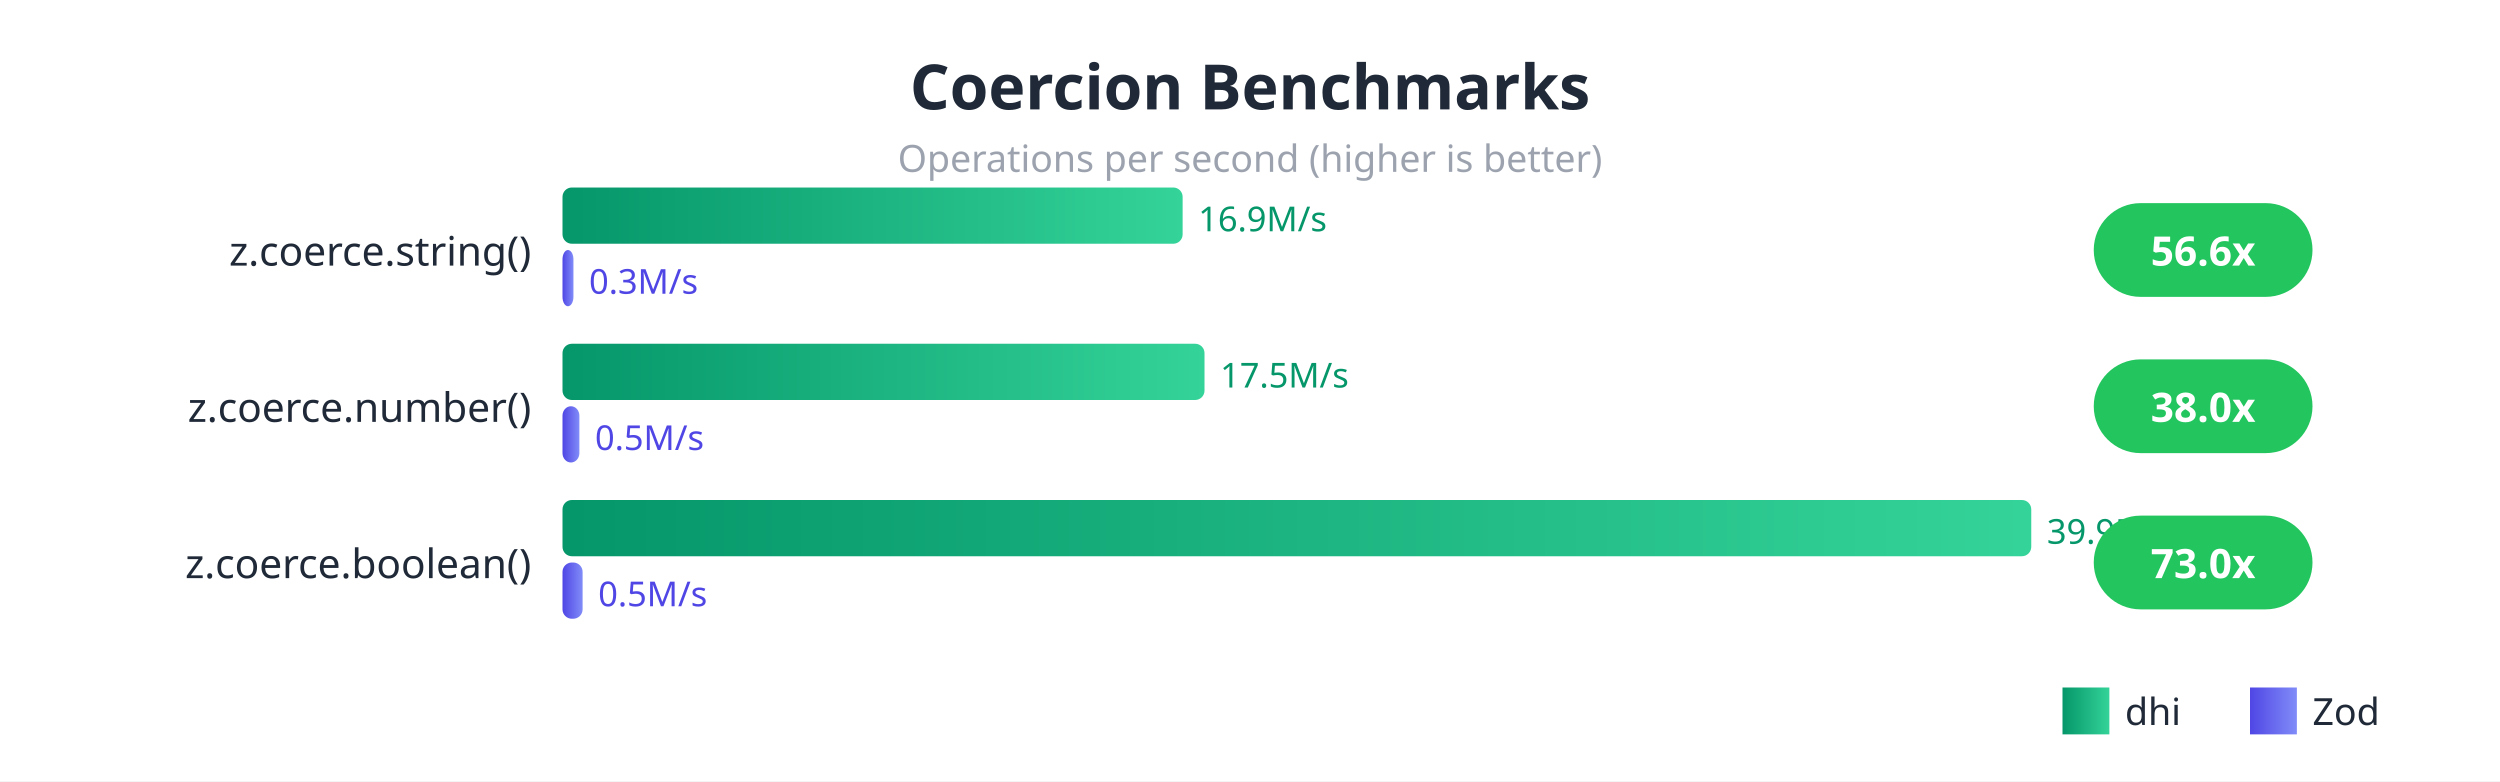
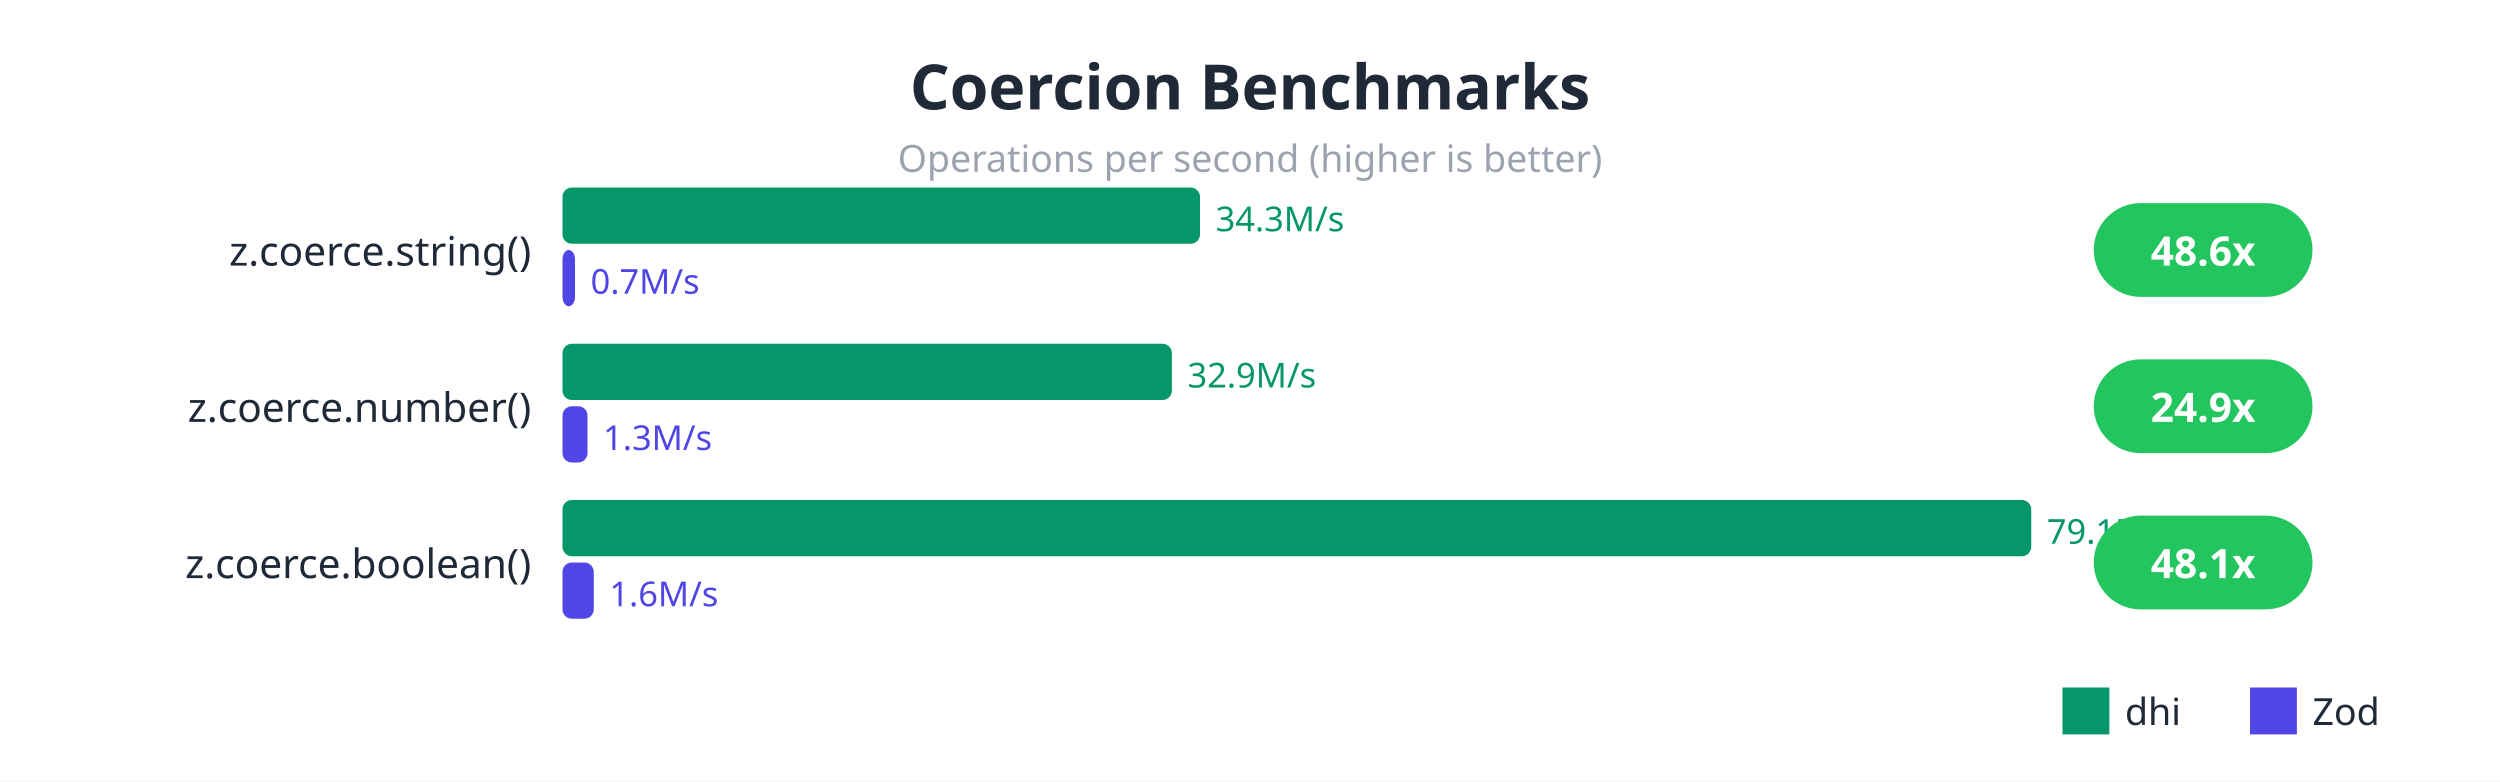
- <svg xmlns="http://www.w3.org/2000/svg" viewBox="0 0 800 250" style="font-family: system-ui, sans-serif;">
-   <defs>
-     <linearGradient id="dhiGrad" x1="0%" y1="0%" x2="100%" y2="0%">
-       <stop offset="0%" style="stop-color:#059669;stop-opacity:1" />
-       <stop offset="100%" style="stop-color:#34d399;stop-opacity:1" />
-     </linearGradient>
-     <linearGradient id="zodGrad" x1="0%" y1="0%" x2="100%" y2="0%">
-       <stop offset="0%" style="stop-color:#4f46e5;stop-opacity:1" />
-       <stop offset="100%" style="stop-color:#818cf8;stop-opacity:1" />
-     </linearGradient>
-   </defs>
+ <svg xmlns="http://www.w3.org/2000/svg" viewBox="0 0 800 250">
  <rect width="800" height="250" fill="#ffffff" />
-   <text x="400" y="35" fill="#1f2937" font-size="20" font-weight="bold" text-anchor="middle">Coercion Benchmarks</text>
-   <text x="400" y="55" fill="#9ca3af" font-size="12" text-anchor="middle">Operations per second (higher is better)</text>
-   <text x="170" y="85" fill="#1f2937" font-size="13" text-anchor="end">z.coerce.string()</text>
-   <rect x="180" y="60" width="198.443" height="18" fill="url(#dhiGrad)" rx="3" />
-   <text x="383.443" y="74" fill="#059669" font-size="11">16.9M/s</text>
-   <rect x="180" y="80" width="3.505" height="18" fill="url(#zodGrad)" rx="3" />
-   <text x="188.505" y="94" fill="#4f46e5" font-size="11">0.3M/s</text>
+   <text x="400" y="35" fill="#1f2937" font-size="20" font-weight="bold" text-anchor="middle" font-family="sans-serif">Coercion Benchmarks</text>
+   <text x="400" y="55" fill="#9ca3af" font-size="12" text-anchor="middle" font-family="sans-serif">Operations per second (higher is better)</text>
+   <text x="170" y="85" fill="#1f2937" font-size="13" text-anchor="end" font-family="sans-serif">z.coerce.string()</text>
+   <rect x="180" y="60" width="204" height="18" fill="#059669" rx="3" />
+   <text x="389" y="74" fill="#059669" font-size="11" font-family="sans-serif">34.3M/s</text>
+   <rect x="180" y="80" width="4" height="18" fill="#4f46e5" rx="3" />
+   <text x="189" y="94" fill="#4f46e5" font-size="11" font-family="sans-serif">0.7M/s</text>
  <rect x="670" y="65" width="70" height="30" fill="#22c55e" rx="15" />
-   <text x="705" y="85" fill="white" font-size="13" font-weight="bold" text-anchor="middle">56.6x</text>
-   <text x="170" y="135" fill="#1f2937" font-size="13" text-anchor="end">z.coerce.number()</text>
-   <rect x="180" y="110" width="205.444" height="18" fill="url(#dhiGrad)" rx="3" />
-   <text x="390.444" y="124" fill="#059669" font-size="11">17.5M/s</text>
-   <rect x="180" y="130" width="5.407" height="18" fill="url(#zodGrad)" rx="3" />
-   <text x="190.407" y="144" fill="#4f46e5" font-size="11">0.5M/s</text>
+   <text x="705" y="85" fill="white" font-size="13" font-weight="bold" text-anchor="middle" font-family="sans-serif">48.6x</text>
+   <text x="170" y="135" fill="#1f2937" font-size="13" text-anchor="end" font-family="sans-serif">z.coerce.number()</text>
+   <rect x="180" y="110" width="195" height="18" fill="#059669" rx="3" />
+   <text x="380" y="124" fill="#059669" font-size="11" font-family="sans-serif">32.9M/s</text>
+   <rect x="180" y="130" width="8" height="18" fill="#4f46e5" rx="3" />
+   <text x="193" y="144" fill="#4f46e5" font-size="11" font-family="sans-serif">1.3M/s</text>
  <rect x="670" y="115" width="70" height="30" fill="#22c55e" rx="15" />
-   <text x="705" y="135" fill="white" font-size="13" font-weight="bold" text-anchor="middle">38.0x</text>
-   <text x="170" y="185" fill="#1f2937" font-size="13" text-anchor="end">z.coerce.boolean()</text>
-   <rect x="180" y="160" width="470" height="18" fill="url(#dhiGrad)" rx="3" />
-   <text x="655" y="174" fill="#059669" font-size="11">39.9M/s</text>
-   <rect x="180" y="180" width="6.436" height="18" fill="url(#zodGrad)" rx="3" />
-   <text x="191.436" y="194" fill="#4f46e5" font-size="11">0.5M/s</text>
+   <text x="705" y="135" fill="white" font-size="13" font-weight="bold" text-anchor="middle" font-family="sans-serif">24.9x</text>
+   <text x="170" y="185" fill="#1f2937" font-size="13" text-anchor="end" font-family="sans-serif">z.coerce.boolean()</text>
+   <rect x="180" y="160" width="470" height="18" fill="#059669" rx="3" />
+   <text x="655" y="174" fill="#059669" font-size="11" font-family="sans-serif">79.1M/s</text>
+   <rect x="180" y="180" width="10" height="18" fill="#4f46e5" rx="3" />
+   <text x="195" y="194" fill="#4f46e5" font-size="11" font-family="sans-serif">1.6M/s</text>
  <rect x="670" y="165" width="70" height="30" fill="#22c55e" rx="15" />
-   <text x="705" y="185" fill="white" font-size="13" font-weight="bold" text-anchor="middle">73.0x</text>
-   <rect x="660" y="220" width="15" height="15" fill="url(#dhiGrad)" />
-   <text x="680" y="232" fill="#1f2937" font-size="12">dhi</text>
-   <rect x="720" y="220" width="15" height="15" fill="url(#zodGrad)" />
-   <text x="740" y="232" fill="#1f2937" font-size="12">Zod</text>
+   <text x="705" y="185" fill="white" font-size="13" font-weight="bold" text-anchor="middle" font-family="sans-serif">48.1x</text>
+   <rect x="660" y="220" width="15" height="15" fill="#059669" />
+   <text x="680" y="232" fill="#1f2937" font-size="12" font-family="sans-serif">dhi</text>
+   <rect x="720" y="220" width="15" height="15" fill="#4f46e5" />
+   <text x="740" y="232" fill="#1f2937" font-size="12" font-family="sans-serif">Zod</text>
</svg>
